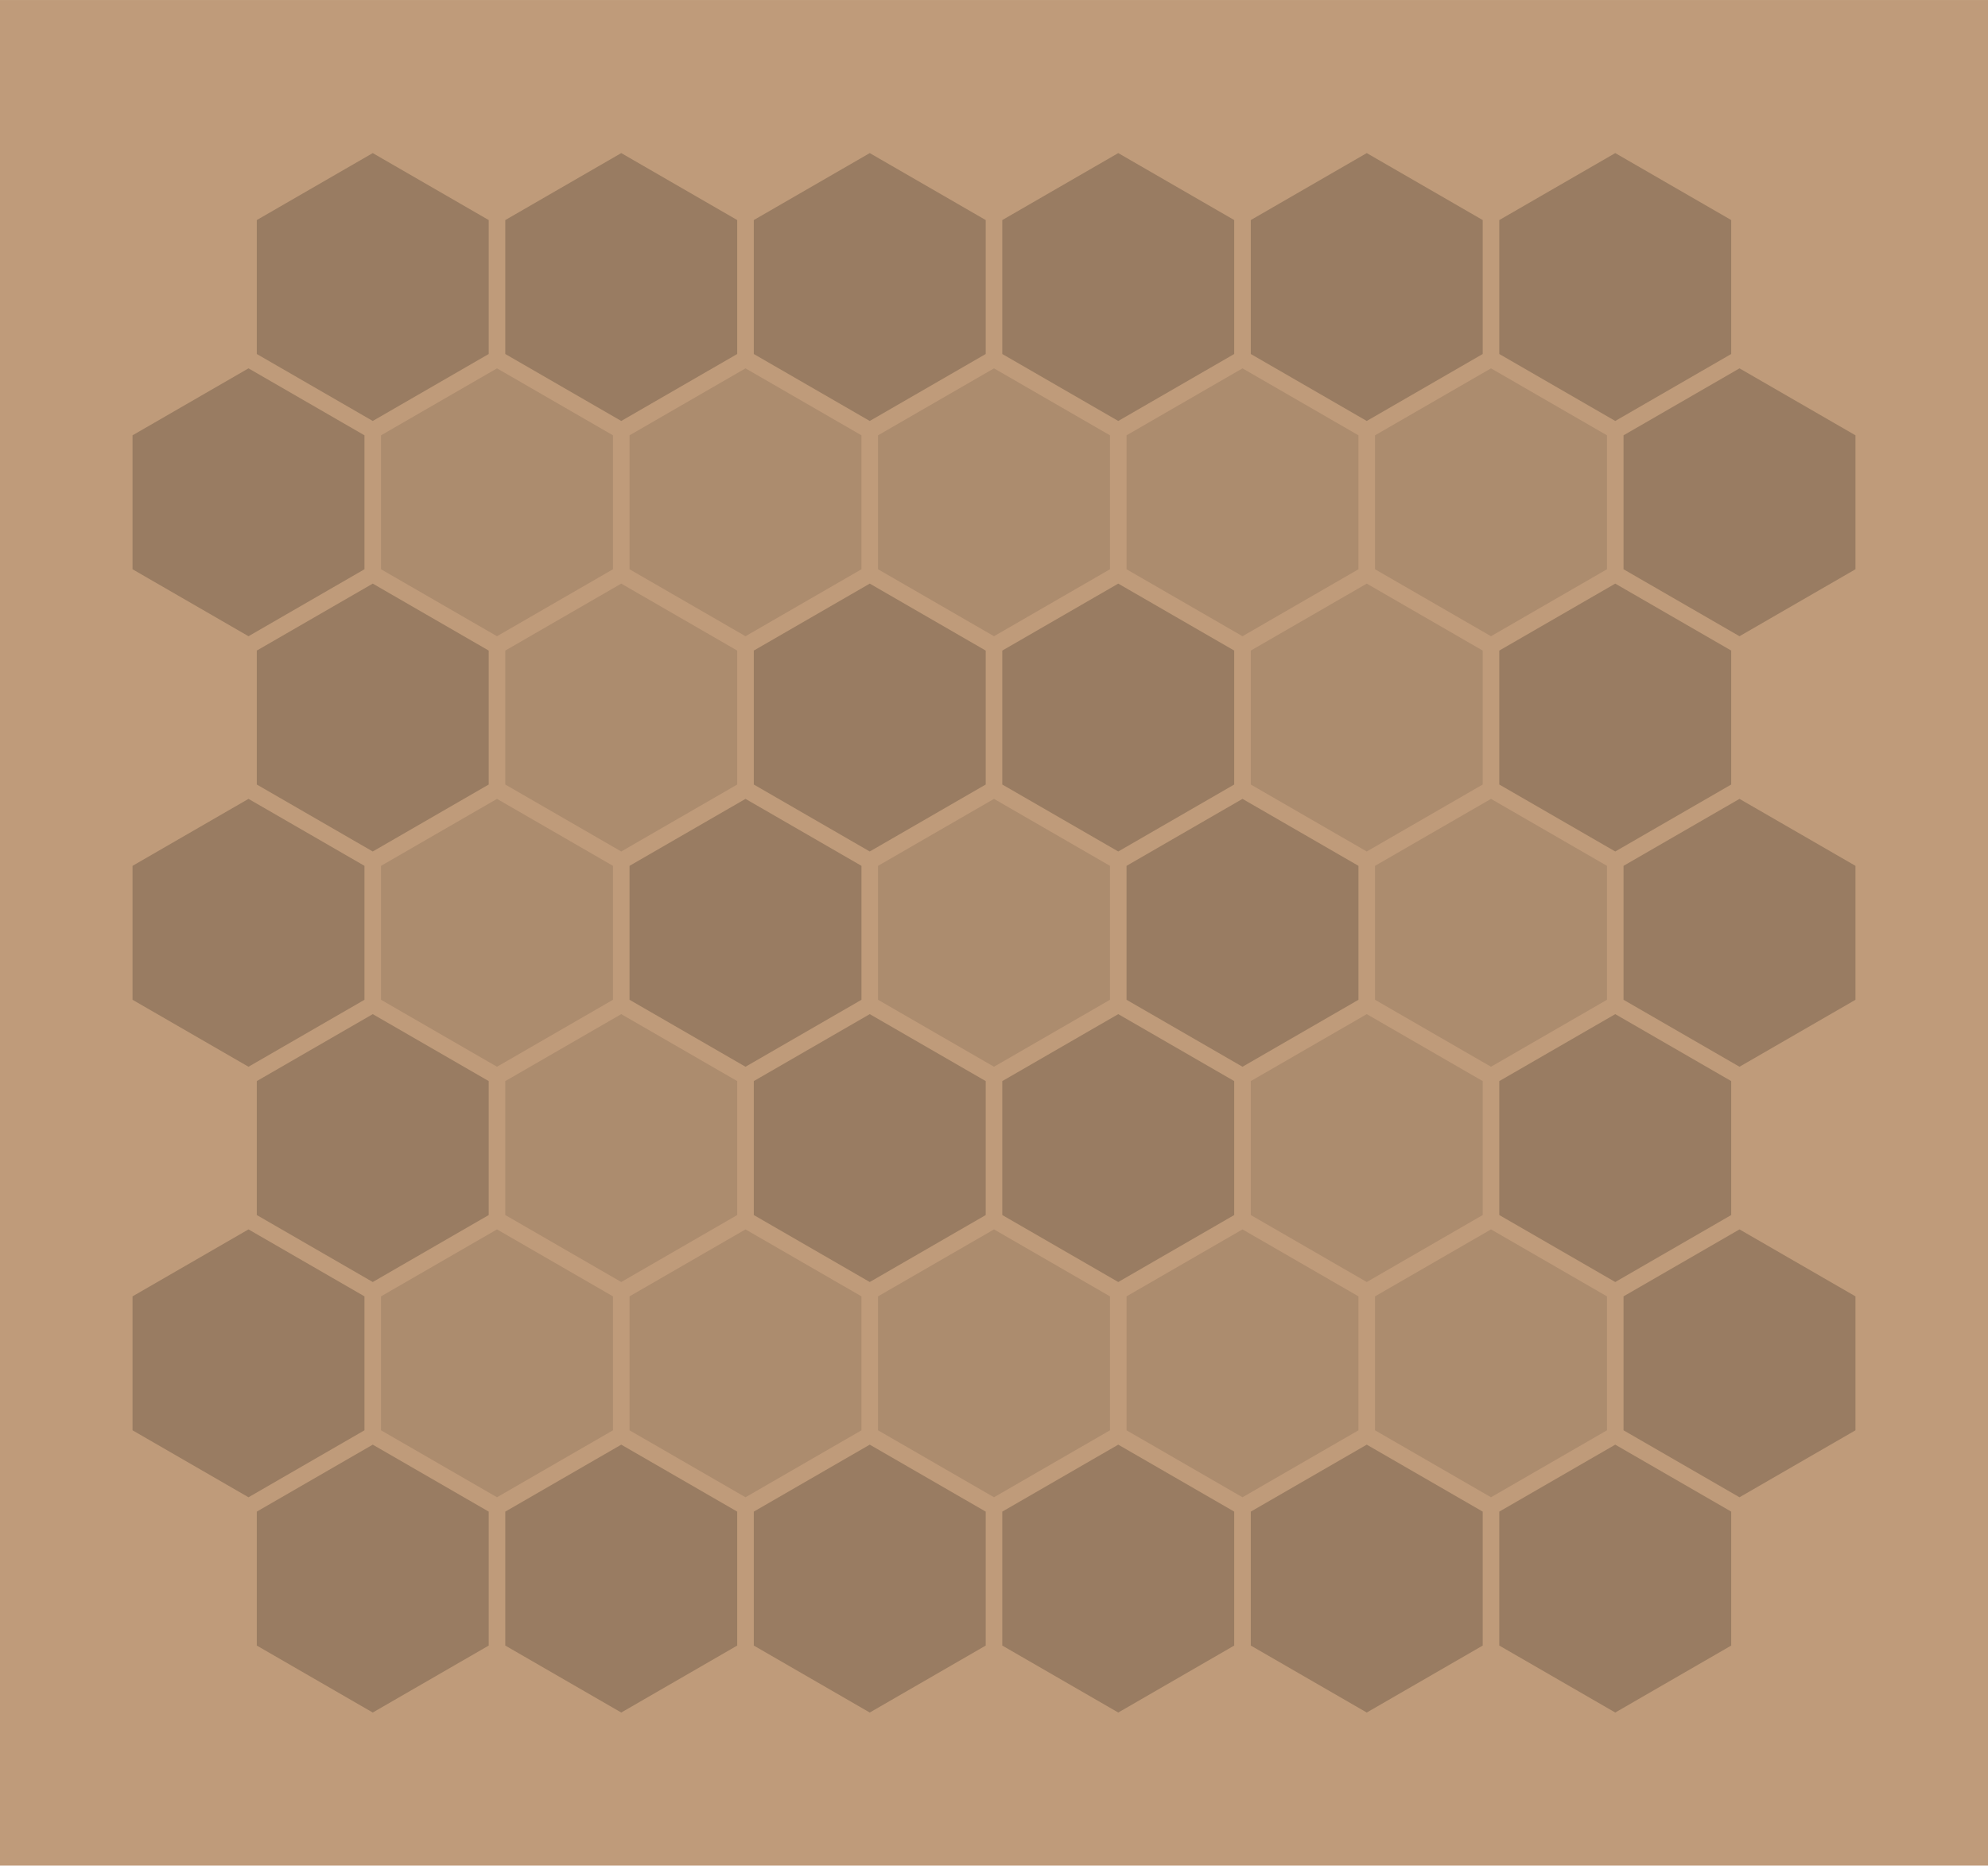
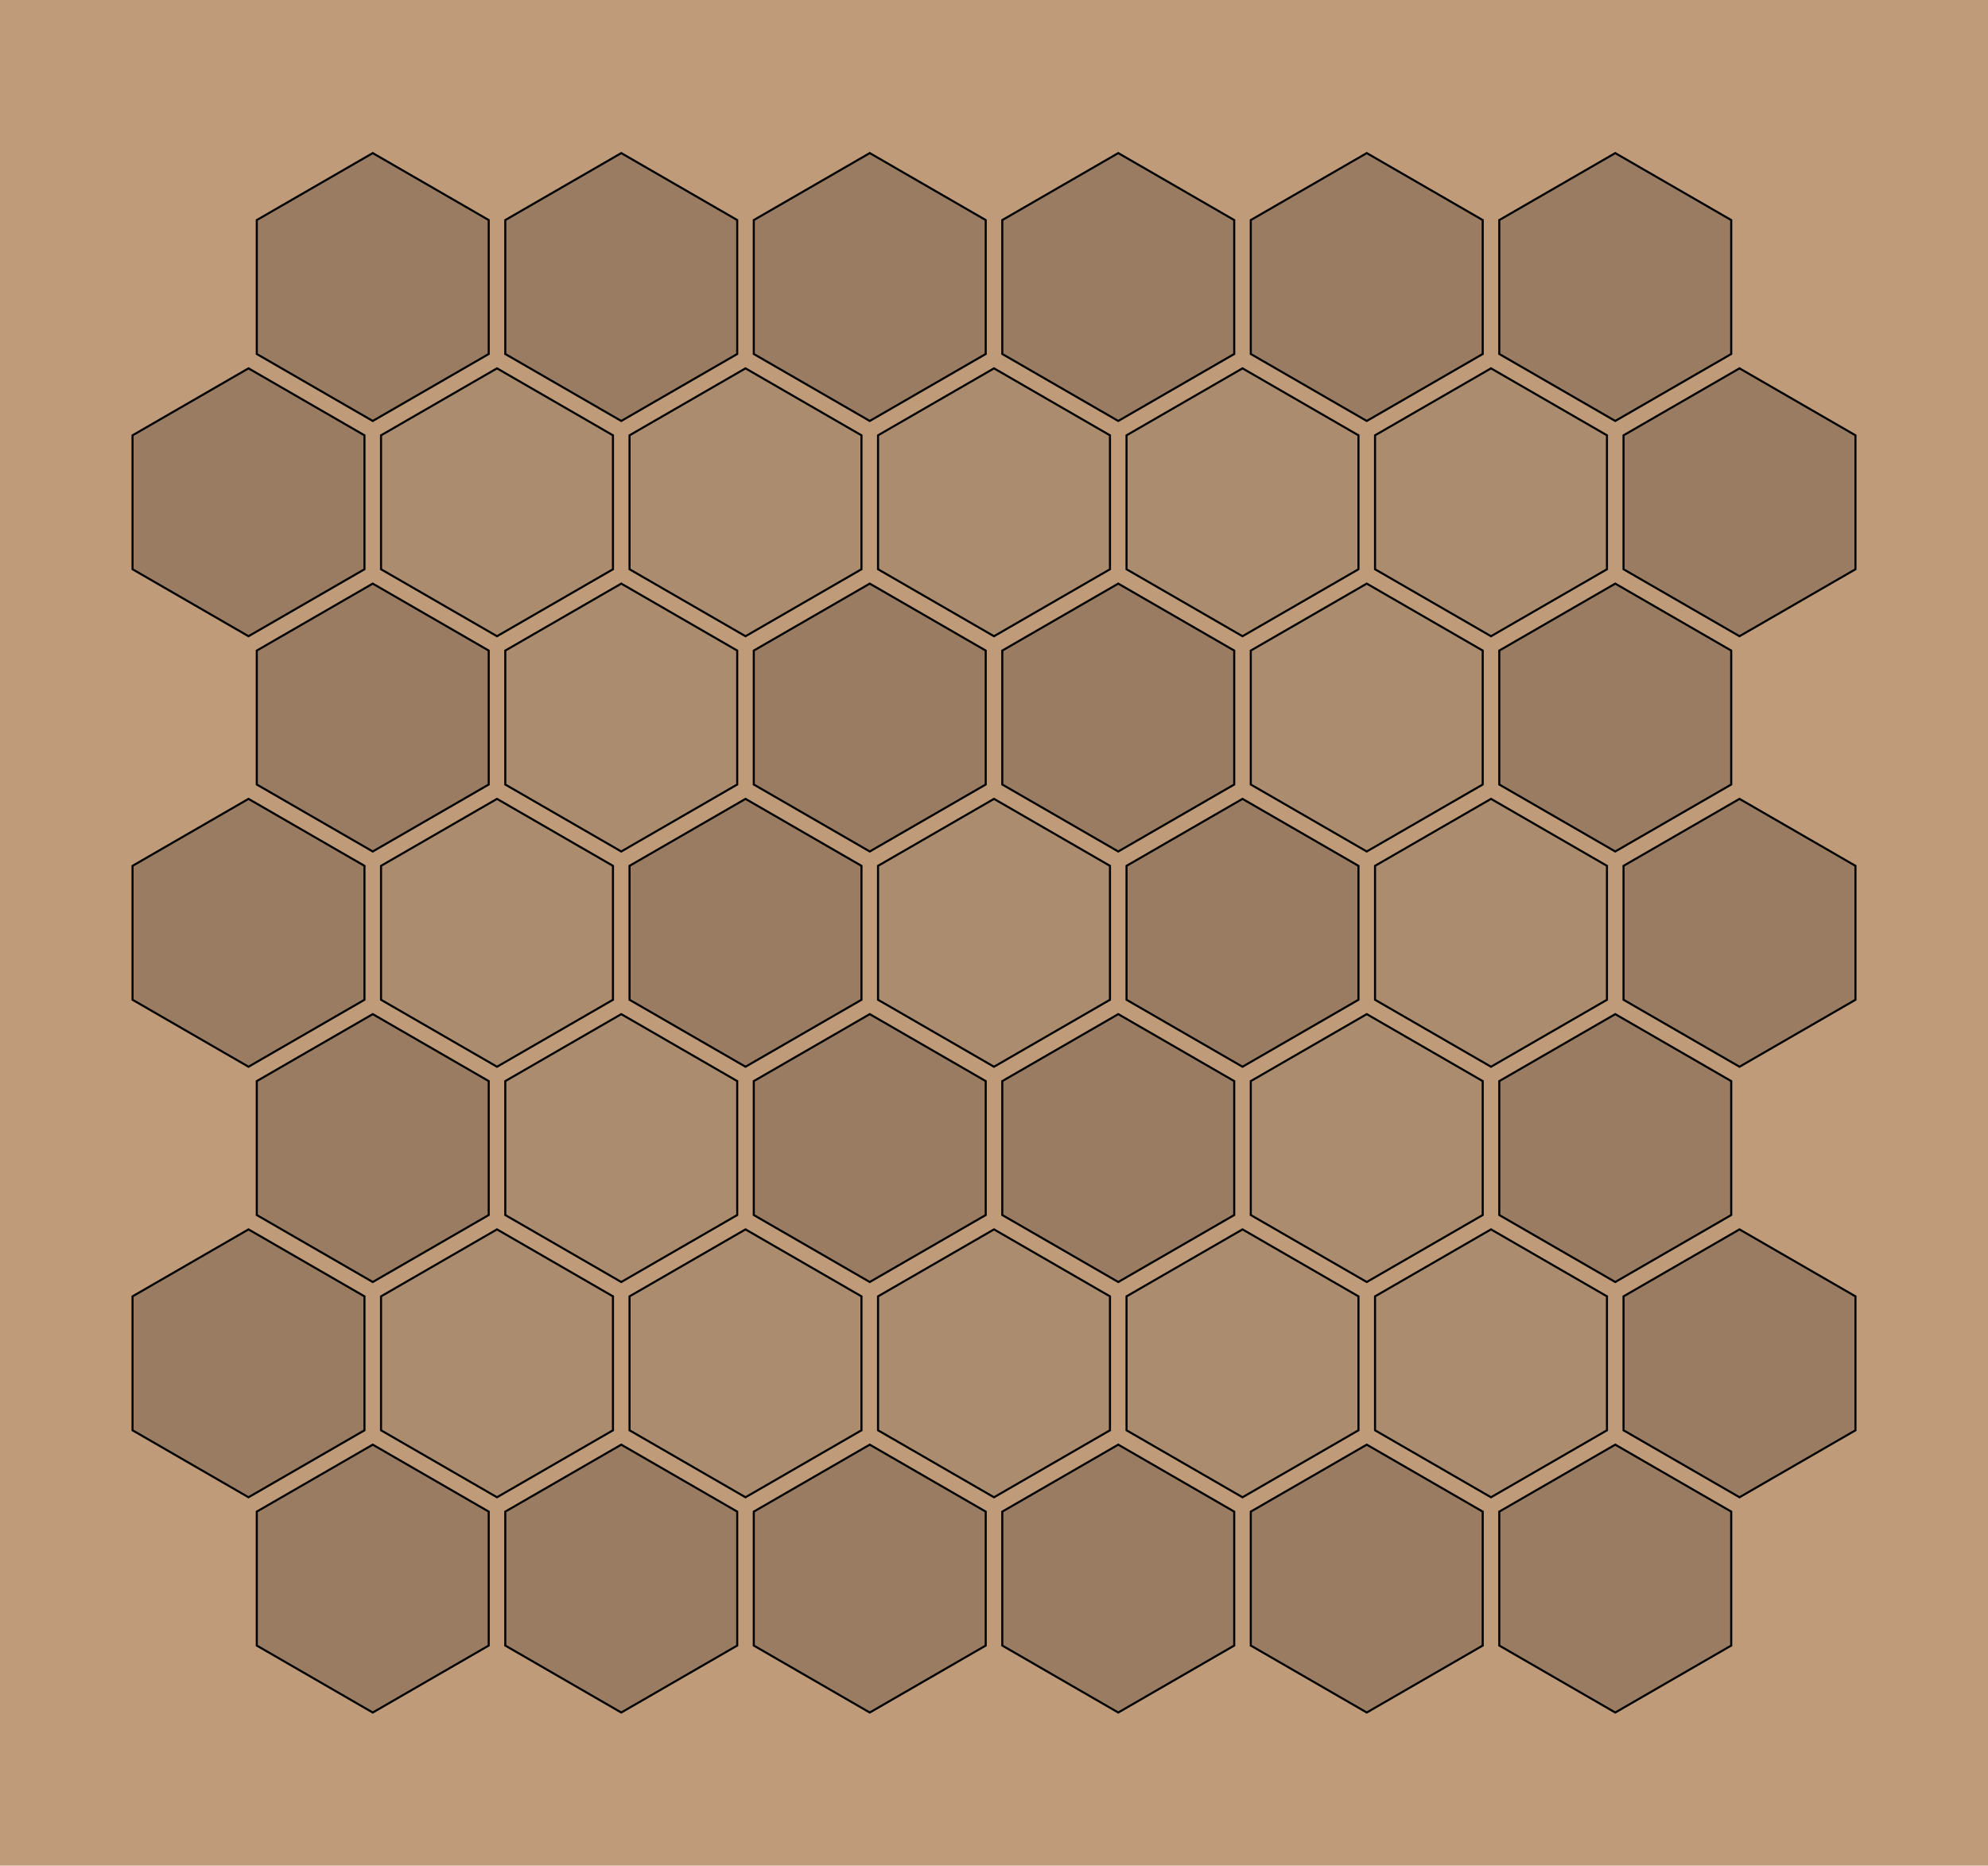
<svg xmlns="http://www.w3.org/2000/svg" width="24.0cm" height="22.517cm" viewBox="-2048.0 -1921.422 4096 3842.843">
  <defs>
</defs>
  <rect x="-2048.0" y="-1921.422" width="4096" height="3842.843" fill="#BF9B7A" />
-   <path d="M-1041.067,1192.267 L-1280,1054.319 L-1518.933,1192.267 L-1518.933,1468.163 L-1280,1606.111 L-1041.067,1468.163 Z" fill-opacity="0.2" stroke-width="4.267" />
-   <path d="M-529.067,1192.267 L-768,1054.319 L-1006.933,1192.267 L-1006.933,1468.163 L-768,1606.111 L-529.067,1468.163 Z" fill-opacity="0.2" stroke-width="4.267" />
-   <path d="M-17.067,1192.267 L-256,1054.319 L-494.933,1192.267 L-494.933,1468.163 L-256,1606.111 L-17.067,1468.163 Z" fill-opacity="0.2" stroke-width="4.267" />
-   <path d="M494.933,1192.267 L256,1054.319 L17.067,1192.267 L17.067,1468.163 L256,1606.111 L494.933,1468.163 Z" fill-opacity="0.2" stroke-width="4.267" />
-   <path d="M1006.933,1192.267 L768,1054.319 L529.067,1192.267 L529.067,1468.163 L768,1606.111 L1006.933,1468.163 Z" fill-opacity="0.2" stroke-width="4.267" />
-   <path d="M1518.933,1192.267 L1280,1054.319 L1041.067,1192.267 L1041.067,1468.163 L1280,1606.111 L1518.933,1468.163 Z" fill-opacity="0.2" stroke-width="4.267" />
-   <path d="M-1297.067,748.862 L-1536.0,610.914 L-1774.933,748.862 L-1774.933,1024.758 L-1536.0,1162.706 L-1297.067,1024.758 Z" fill-opacity="0.2" stroke-width="4.267" />
-   <path d="M-785.067,748.862 L-1024.0,610.914 L-1262.933,748.862 L-1262.933,1024.758 L-1024.0,1162.706 L-785.067,1024.758 Z" fill-opacity="0.1" stroke-width="4.267" />
-   <path d="M-273.067,748.862 L-512,610.914 L-750.933,748.862 L-750.933,1024.758 L-512,1162.706 L-273.067,1024.758 Z" fill-opacity="0.1" stroke-width="4.267" />
-   <path d="M238.933,748.862 L-9.679305258566017e-14,610.914 L-238.933,748.862 L-238.933,1024.758 L-1.6436819312948358e-13,1162.706 L238.933,1024.758 Z" fill-opacity="0.1" stroke-width="4.267" />
-   <path d="M750.933,748.862 L512,610.914 L273.067,748.862 L273.067,1024.758 L512,1162.706 L750.933,1024.758 Z" fill-opacity="0.1" stroke-width="4.267" />
-   <path d="M1262.933,748.862 L1024,610.914 L785.067,748.862 L785.067,1024.758 L1024,1162.706 L1262.933,1024.758 Z" fill-opacity="0.1" stroke-width="4.267" />
-   <path d="M1774.933,748.862 L1536.0,610.914 L1297.067,748.862 L1297.067,1024.758 L1536.0,1162.706 L1774.933,1024.758 Z" fill-opacity="0.2" stroke-width="4.267" />
-   <path d="M-1041.067,305.457 L-1280.0,167.509 L-1518.933,305.457 L-1518.933,581.353 L-1280.0,719.301 L-1041.067,581.353 Z" fill-opacity="0.2" stroke-width="4.267" />
-   <path d="M-529.067,305.457 L-768.0,167.509 L-1006.933,305.457 L-1006.933,581.353 L-768.0,719.301 L-529.067,581.353 Z" fill-opacity="0.1" stroke-width="4.267" />
-   <path d="M-17.067,305.457 L-256,167.509 L-494.933,305.457 L-494.933,581.353 L-256,719.301 L-17.067,581.353 Z" fill-opacity="0.2" stroke-width="4.267" />
-   <path d="M494.933,305.457 L256,167.509 L17.067,305.457 L17.067,581.353 L256,719.301 L494.933,581.353 Z" fill-opacity="0.2" stroke-width="4.267" />
-   <path d="M1006.933,305.457 L768.0,167.509 L529.067,305.457 L529.067,581.353 L768.0,719.301 L1006.933,581.353 Z" fill-opacity="0.1" stroke-width="4.267" />
-   <path d="M1518.933,305.457 L1280.0,167.509 L1041.067,305.457 L1041.067,581.353 L1280.0,719.301 L1518.933,581.353 Z" fill-opacity="0.2" stroke-width="4.267" />
-   <path d="M-1297.067,-137.948 L-1536.0,-275.896 L-1774.933,-137.948 L-1774.933,137.948 L-1536.0,275.896 L-1297.067,137.948 Z" fill-opacity="0.2" stroke-width="4.267" />
-   <path d="M-785.067,-137.948 L-1024.0,-275.896 L-1262.933,-137.948 L-1262.933,137.948 L-1024.0,275.896 L-785.067,137.948 Z" fill-opacity="0.1" stroke-width="4.267" />
-   <path d="M-273.067,-137.948 L-512.0,-275.896 L-750.933,-137.948 L-750.933,137.948 L-512.0,275.896 L-273.067,137.948 Z" fill-opacity="0.2" stroke-width="4.267" />
-   <path d="M238.933,-137.948 L1.6893785135955852e-14,-275.896 L-238.933,-137.948 L-238.933,137.948 L-5.0681355407867556e-14,275.896 L238.933,137.948 Z" fill-opacity="0.1" stroke-width="4.267" />
-   <path d="M750.933,-137.948 L512.0,-275.896 L273.067,-137.948 L273.067,137.948 L512,275.896 L750.933,137.948 Z" fill-opacity="0.2" stroke-width="4.267" />
-   <path d="M1262.933,-137.948 L1024.0,-275.896 L785.067,-137.948 L785.067,137.948 L1024.0,275.896 L1262.933,137.948 Z" fill-opacity="0.1" stroke-width="4.267" />
-   <path d="M1774.933,-137.948 L1536.0,-275.896 L1297.067,-137.948 L1297.067,137.948 L1536.0,275.896 L1774.933,137.948 Z" fill-opacity="0.2" stroke-width="4.267" />
-   <path d="M-1041.067,-581.353 L-1280.0,-719.301 L-1518.933,-581.353 L-1518.933,-305.457 L-1280.0,-167.509 L-1041.067,-305.457 Z" fill-opacity="0.2" stroke-width="4.267" />
-   <path d="M-529.067,-581.353 L-768.0,-719.301 L-1006.933,-581.353 L-1006.933,-305.457 L-768.0,-167.509 L-529.067,-305.457 Z" fill-opacity="0.1" stroke-width="4.267" />
-   <path d="M-17.067,-581.353 L-256,-719.301 L-494.933,-581.353 L-494.933,-305.457 L-256.0,-167.509 L-17.067,-305.457 Z" fill-opacity="0.2" stroke-width="4.267" />
-   <path d="M494.933,-581.353 L256,-719.301 L17.067,-581.353 L17.067,-305.457 L256.0,-167.509 L494.933,-305.457 Z" fill-opacity="0.2" stroke-width="4.267" />
-   <path d="M1006.933,-581.353 L768.0,-719.301 L529.067,-581.353 L529.067,-305.457 L768.0,-167.509 L1006.933,-305.457 Z" fill-opacity="0.1" stroke-width="4.267" />
-   <path d="M1518.933,-581.353 L1280.0,-719.301 L1041.067,-581.353 L1041.067,-305.457 L1280.0,-167.509 L1518.933,-305.457 Z" fill-opacity="0.2" stroke-width="4.267" />
-   <path d="M-1297.067,-1024.758 L-1536.0,-1162.706 L-1774.933,-1024.758 L-1774.933,-748.862 L-1536.0,-610.914 L-1297.067,-748.862 Z" fill-opacity="0.2" stroke-width="4.267" />
-   <path d="M-785.067,-1024.758 L-1024,-1162.706 L-1262.933,-1024.758 L-1262.933,-748.862 L-1024,-610.914 L-785.067,-748.862 Z" fill-opacity="0.1" stroke-width="4.267" />
-   <path d="M-273.067,-1024.758 L-512,-1162.706 L-750.933,-1024.758 L-750.933,-748.862 L-512,-610.914 L-273.067,-748.862 Z" fill-opacity="0.1" stroke-width="4.267" />
-   <path d="M238.933,-1024.758 L1.305806228575719e-13,-1162.706 L-238.933,-1024.758 L-238.933,-748.862 L6.300548231374848e-14,-610.914 L238.933,-748.862 Z" fill-opacity="0.1" stroke-width="4.267" />
-   <path d="M750.933,-1024.758 L512,-1162.706 L273.067,-1024.758 L273.067,-748.862 L512,-610.914 L750.933,-748.862 Z" fill-opacity="0.1" stroke-width="4.267" />
-   <path d="M1262.933,-1024.758 L1024.0,-1162.706 L785.067,-1024.758 L785.067,-748.862 L1024.0,-610.914 L1262.933,-748.862 Z" fill-opacity="0.1" stroke-width="4.267" />
-   <path d="M1774.933,-1024.758 L1536.0,-1162.706 L1297.067,-1024.758 L1297.067,-748.862 L1536.0,-610.914 L1774.933,-748.862 Z" fill-opacity="0.2" stroke-width="4.267" />
-   <path d="M-1041.067,-1468.163 L-1280,-1606.111 L-1518.933,-1468.163 L-1518.933,-1192.267 L-1280,-1054.319 L-1041.067,-1192.267 Z" fill-opacity="0.2" stroke-width="4.267" />
-   <path d="M-529.067,-1468.163 L-768,-1606.111 L-1006.933,-1468.163 L-1006.933,-1192.267 L-768,-1054.319 L-529.067,-1192.267 Z" fill-opacity="0.2" stroke-width="4.267" />
-   <path d="M-17.067,-1468.163 L-256,-1606.111 L-494.933,-1468.163 L-494.933,-1192.267 L-256,-1054.319 L-17.067,-1192.267 Z" fill-opacity="0.2" stroke-width="4.267" />
-   <path d="M494.933,-1468.163 L256,-1606.111 L17.067,-1468.163 L17.067,-1192.267 L256,-1054.319 L494.933,-1192.267 Z" fill-opacity="0.2" stroke-width="4.267" />
-   <path d="M1006.933,-1468.163 L768,-1606.111 L529.067,-1468.163 L529.067,-1192.267 L768,-1054.319 L1006.933,-1192.267 Z" fill-opacity="0.2" stroke-width="4.267" />
-   <path d="M1518.933,-1468.163 L1280,-1606.111 L1041.067,-1468.163 L1041.067,-1192.267 L1280,-1054.319 L1518.933,-1192.267 Z" fill-opacity="0.2" stroke-width="4.267" />
+   <path d="M-1041.067,1192.267 L-1280,1054.319 L-1518.933,1192.267 L-1518.933,1468.163 L-1280,1606.111 L-1041.067,1468.163 Z" fill-opacity="0.2" stroke="black" stroke-width="4.267" />
+   <path d="M-529.067,1192.267 L-768,1054.319 L-1006.933,1192.267 L-1006.933,1468.163 L-768,1606.111 L-529.067,1468.163 Z" fill-opacity="0.2" stroke="black" stroke-width="4.267" />
+   <path d="M-17.067,1192.267 L-256,1054.319 L-494.933,1192.267 L-494.933,1468.163 L-256,1606.111 L-17.067,1468.163 Z" fill-opacity="0.2" stroke="black" stroke-width="4.267" />
+   <path d="M494.933,1192.267 L256,1054.319 L17.067,1192.267 L17.067,1468.163 L256,1606.111 L494.933,1468.163 Z" fill-opacity="0.2" stroke="black" stroke-width="4.267" />
+   <path d="M1006.933,1192.267 L768,1054.319 L529.067,1192.267 L529.067,1468.163 L768,1606.111 L1006.933,1468.163 Z" fill-opacity="0.2" stroke="black" stroke-width="4.267" />
+   <path d="M1518.933,1192.267 L1280,1054.319 L1041.067,1192.267 L1041.067,1468.163 L1280,1606.111 L1518.933,1468.163 Z" fill-opacity="0.2" stroke="black" stroke-width="4.267" />
+   <path d="M-1297.067,748.862 L-1536.0,610.914 L-1774.933,748.862 L-1774.933,1024.758 L-1536.0,1162.706 L-1297.067,1024.758 Z" fill-opacity="0.2" stroke="black" stroke-width="4.267" />
+   <path d="M-785.067,748.862 L-1024.0,610.914 L-1262.933,748.862 L-1262.933,1024.758 L-1024.0,1162.706 L-785.067,1024.758 Z" fill-opacity="0.1" stroke="black" stroke-width="4.267" />
+   <path d="M-273.067,748.862 L-512,610.914 L-750.933,748.862 L-750.933,1024.758 L-512,1162.706 L-273.067,1024.758 Z" fill-opacity="0.1" stroke="black" stroke-width="4.267" />
+   <path d="M238.933,748.862 L-9.679305258566017e-14,610.914 L-238.933,748.862 L-238.933,1024.758 L-1.6436819312948358e-13,1162.706 L238.933,1024.758 Z" fill-opacity="0.1" stroke="black" stroke-width="4.267" />
+   <path d="M750.933,748.862 L512,610.914 L273.067,748.862 L273.067,1024.758 L512,1162.706 L750.933,1024.758 Z" fill-opacity="0.1" stroke="black" stroke-width="4.267" />
+   <path d="M1262.933,748.862 L1024,610.914 L785.067,748.862 L785.067,1024.758 L1024,1162.706 L1262.933,1024.758 Z" fill-opacity="0.1" stroke="black" stroke-width="4.267" />
+   <path d="M1774.933,748.862 L1536.0,610.914 L1297.067,748.862 L1297.067,1024.758 L1536.0,1162.706 L1774.933,1024.758 Z" fill-opacity="0.2" stroke="black" stroke-width="4.267" />
+   <path d="M-1041.067,305.457 L-1280.0,167.509 L-1518.933,305.457 L-1518.933,581.353 L-1280.0,719.301 L-1041.067,581.353 Z" fill-opacity="0.2" stroke="black" stroke-width="4.267" />
+   <path d="M-529.067,305.457 L-768.0,167.509 L-1006.933,305.457 L-1006.933,581.353 L-768.0,719.301 L-529.067,581.353 Z" fill-opacity="0.1" stroke="black" stroke-width="4.267" />
+   <path d="M-17.067,305.457 L-256,167.509 L-494.933,305.457 L-494.933,581.353 L-256,719.301 L-17.067,581.353 Z" fill-opacity="0.2" stroke="black" stroke-width="4.267" />
+   <path d="M494.933,305.457 L256,167.509 L17.067,305.457 L17.067,581.353 L256,719.301 L494.933,581.353 Z" fill-opacity="0.2" stroke="black" stroke-width="4.267" />
+   <path d="M1006.933,305.457 L768.0,167.509 L529.067,305.457 L529.067,581.353 L768.0,719.301 L1006.933,581.353 Z" fill-opacity="0.1" stroke="black" stroke-width="4.267" />
+   <path d="M1518.933,305.457 L1280.0,167.509 L1041.067,305.457 L1041.067,581.353 L1280.0,719.301 L1518.933,581.353 Z" fill-opacity="0.2" stroke="black" stroke-width="4.267" />
+   <path d="M-1297.067,-137.948 L-1536.0,-275.896 L-1774.933,-137.948 L-1774.933,137.948 L-1536.0,275.896 L-1297.067,137.948 Z" fill-opacity="0.2" stroke="black" stroke-width="4.267" />
+   <path d="M-785.067,-137.948 L-1024.0,-275.896 L-1262.933,-137.948 L-1262.933,137.948 L-1024.0,275.896 L-785.067,137.948 Z" fill-opacity="0.1" stroke="black" stroke-width="4.267" />
+   <path d="M-273.067,-137.948 L-512.0,-275.896 L-750.933,-137.948 L-750.933,137.948 L-512.0,275.896 L-273.067,137.948 Z" fill-opacity="0.2" stroke="black" stroke-width="4.267" />
+   <path d="M238.933,-137.948 L1.6893785135955852e-14,-275.896 L-238.933,-137.948 L-238.933,137.948 L-5.0681355407867556e-14,275.896 L238.933,137.948 Z" fill-opacity="0.1" stroke="black" stroke-width="4.267" />
+   <path d="M750.933,-137.948 L512.0,-275.896 L273.067,-137.948 L273.067,137.948 L512,275.896 L750.933,137.948 Z" fill-opacity="0.2" stroke="black" stroke-width="4.267" />
+   <path d="M1262.933,-137.948 L1024.0,-275.896 L785.067,-137.948 L785.067,137.948 L1024.0,275.896 L1262.933,137.948 Z" fill-opacity="0.1" stroke="black" stroke-width="4.267" />
+   <path d="M1774.933,-137.948 L1536.0,-275.896 L1297.067,-137.948 L1297.067,137.948 L1536.0,275.896 L1774.933,137.948 Z" fill-opacity="0.2" stroke="black" stroke-width="4.267" />
+   <path d="M-1041.067,-581.353 L-1280.0,-719.301 L-1518.933,-581.353 L-1518.933,-305.457 L-1280.0,-167.509 L-1041.067,-305.457 Z" fill-opacity="0.2" stroke="black" stroke-width="4.267" />
+   <path d="M-529.067,-581.353 L-768.0,-719.301 L-1006.933,-581.353 L-1006.933,-305.457 L-768.0,-167.509 L-529.067,-305.457 Z" fill-opacity="0.1" stroke="black" stroke-width="4.267" />
+   <path d="M-17.067,-581.353 L-256,-719.301 L-494.933,-581.353 L-494.933,-305.457 L-256.0,-167.509 L-17.067,-305.457 Z" fill-opacity="0.2" stroke="black" stroke-width="4.267" />
+   <path d="M494.933,-581.353 L256,-719.301 L17.067,-581.353 L17.067,-305.457 L256.0,-167.509 L494.933,-305.457 Z" fill-opacity="0.2" stroke="black" stroke-width="4.267" />
+   <path d="M1006.933,-581.353 L768.0,-719.301 L529.067,-581.353 L529.067,-305.457 L768.0,-167.509 L1006.933,-305.457 Z" fill-opacity="0.1" stroke="black" stroke-width="4.267" />
+   <path d="M1518.933,-581.353 L1280.0,-719.301 L1041.067,-581.353 L1041.067,-305.457 L1280.0,-167.509 L1518.933,-305.457 Z" fill-opacity="0.2" stroke="black" stroke-width="4.267" />
+   <path d="M-1297.067,-1024.758 L-1536.0,-1162.706 L-1774.933,-1024.758 L-1774.933,-748.862 L-1536.0,-610.914 L-1297.067,-748.862 Z" fill-opacity="0.2" stroke="black" stroke-width="4.267" />
+   <path d="M-785.067,-1024.758 L-1024,-1162.706 L-1262.933,-1024.758 L-1262.933,-748.862 L-1024,-610.914 L-785.067,-748.862 Z" fill-opacity="0.1" stroke="black" stroke-width="4.267" />
+   <path d="M-273.067,-1024.758 L-512,-1162.706 L-750.933,-1024.758 L-750.933,-748.862 L-512,-610.914 L-273.067,-748.862 Z" fill-opacity="0.1" stroke="black" stroke-width="4.267" />
+   <path d="M238.933,-1024.758 L1.305806228575719e-13,-1162.706 L-238.933,-1024.758 L-238.933,-748.862 L6.300548231374848e-14,-610.914 L238.933,-748.862 Z" fill-opacity="0.1" stroke="black" stroke-width="4.267" />
+   <path d="M750.933,-1024.758 L512,-1162.706 L273.067,-1024.758 L273.067,-748.862 L512,-610.914 L750.933,-748.862 Z" fill-opacity="0.1" stroke="black" stroke-width="4.267" />
+   <path d="M1262.933,-1024.758 L1024.0,-1162.706 L785.067,-1024.758 L785.067,-748.862 L1024.0,-610.914 L1262.933,-748.862 Z" fill-opacity="0.1" stroke="black" stroke-width="4.267" />
+   <path d="M1774.933,-1024.758 L1536.0,-1162.706 L1297.067,-1024.758 L1297.067,-748.862 L1536.0,-610.914 L1774.933,-748.862 Z" fill-opacity="0.2" stroke="black" stroke-width="4.267" />
+   <path d="M-1041.067,-1468.163 L-1280,-1606.111 L-1518.933,-1468.163 L-1518.933,-1192.267 L-1280,-1054.319 L-1041.067,-1192.267 Z" fill-opacity="0.2" stroke="black" stroke-width="4.267" />
+   <path d="M-529.067,-1468.163 L-768,-1606.111 L-1006.933,-1468.163 L-1006.933,-1192.267 L-768,-1054.319 L-529.067,-1192.267 Z" fill-opacity="0.2" stroke="black" stroke-width="4.267" />
+   <path d="M-17.067,-1468.163 L-256,-1606.111 L-494.933,-1468.163 L-494.933,-1192.267 L-256,-1054.319 L-17.067,-1192.267 Z" fill-opacity="0.2" stroke="black" stroke-width="4.267" />
+   <path d="M494.933,-1468.163 L256,-1606.111 L17.067,-1468.163 L17.067,-1192.267 L256,-1054.319 L494.933,-1192.267 Z" fill-opacity="0.2" stroke="black" stroke-width="4.267" />
+   <path d="M1006.933,-1468.163 L768,-1606.111 L529.067,-1468.163 L529.067,-1192.267 L768,-1054.319 L1006.933,-1192.267 Z" fill-opacity="0.2" stroke="black" stroke-width="4.267" />
+   <path d="M1518.933,-1468.163 L1280,-1606.111 L1041.067,-1468.163 L1041.067,-1192.267 L1280,-1054.319 L1518.933,-1192.267 Z" fill-opacity="0.2" stroke="black" stroke-width="4.267" />
</svg>
